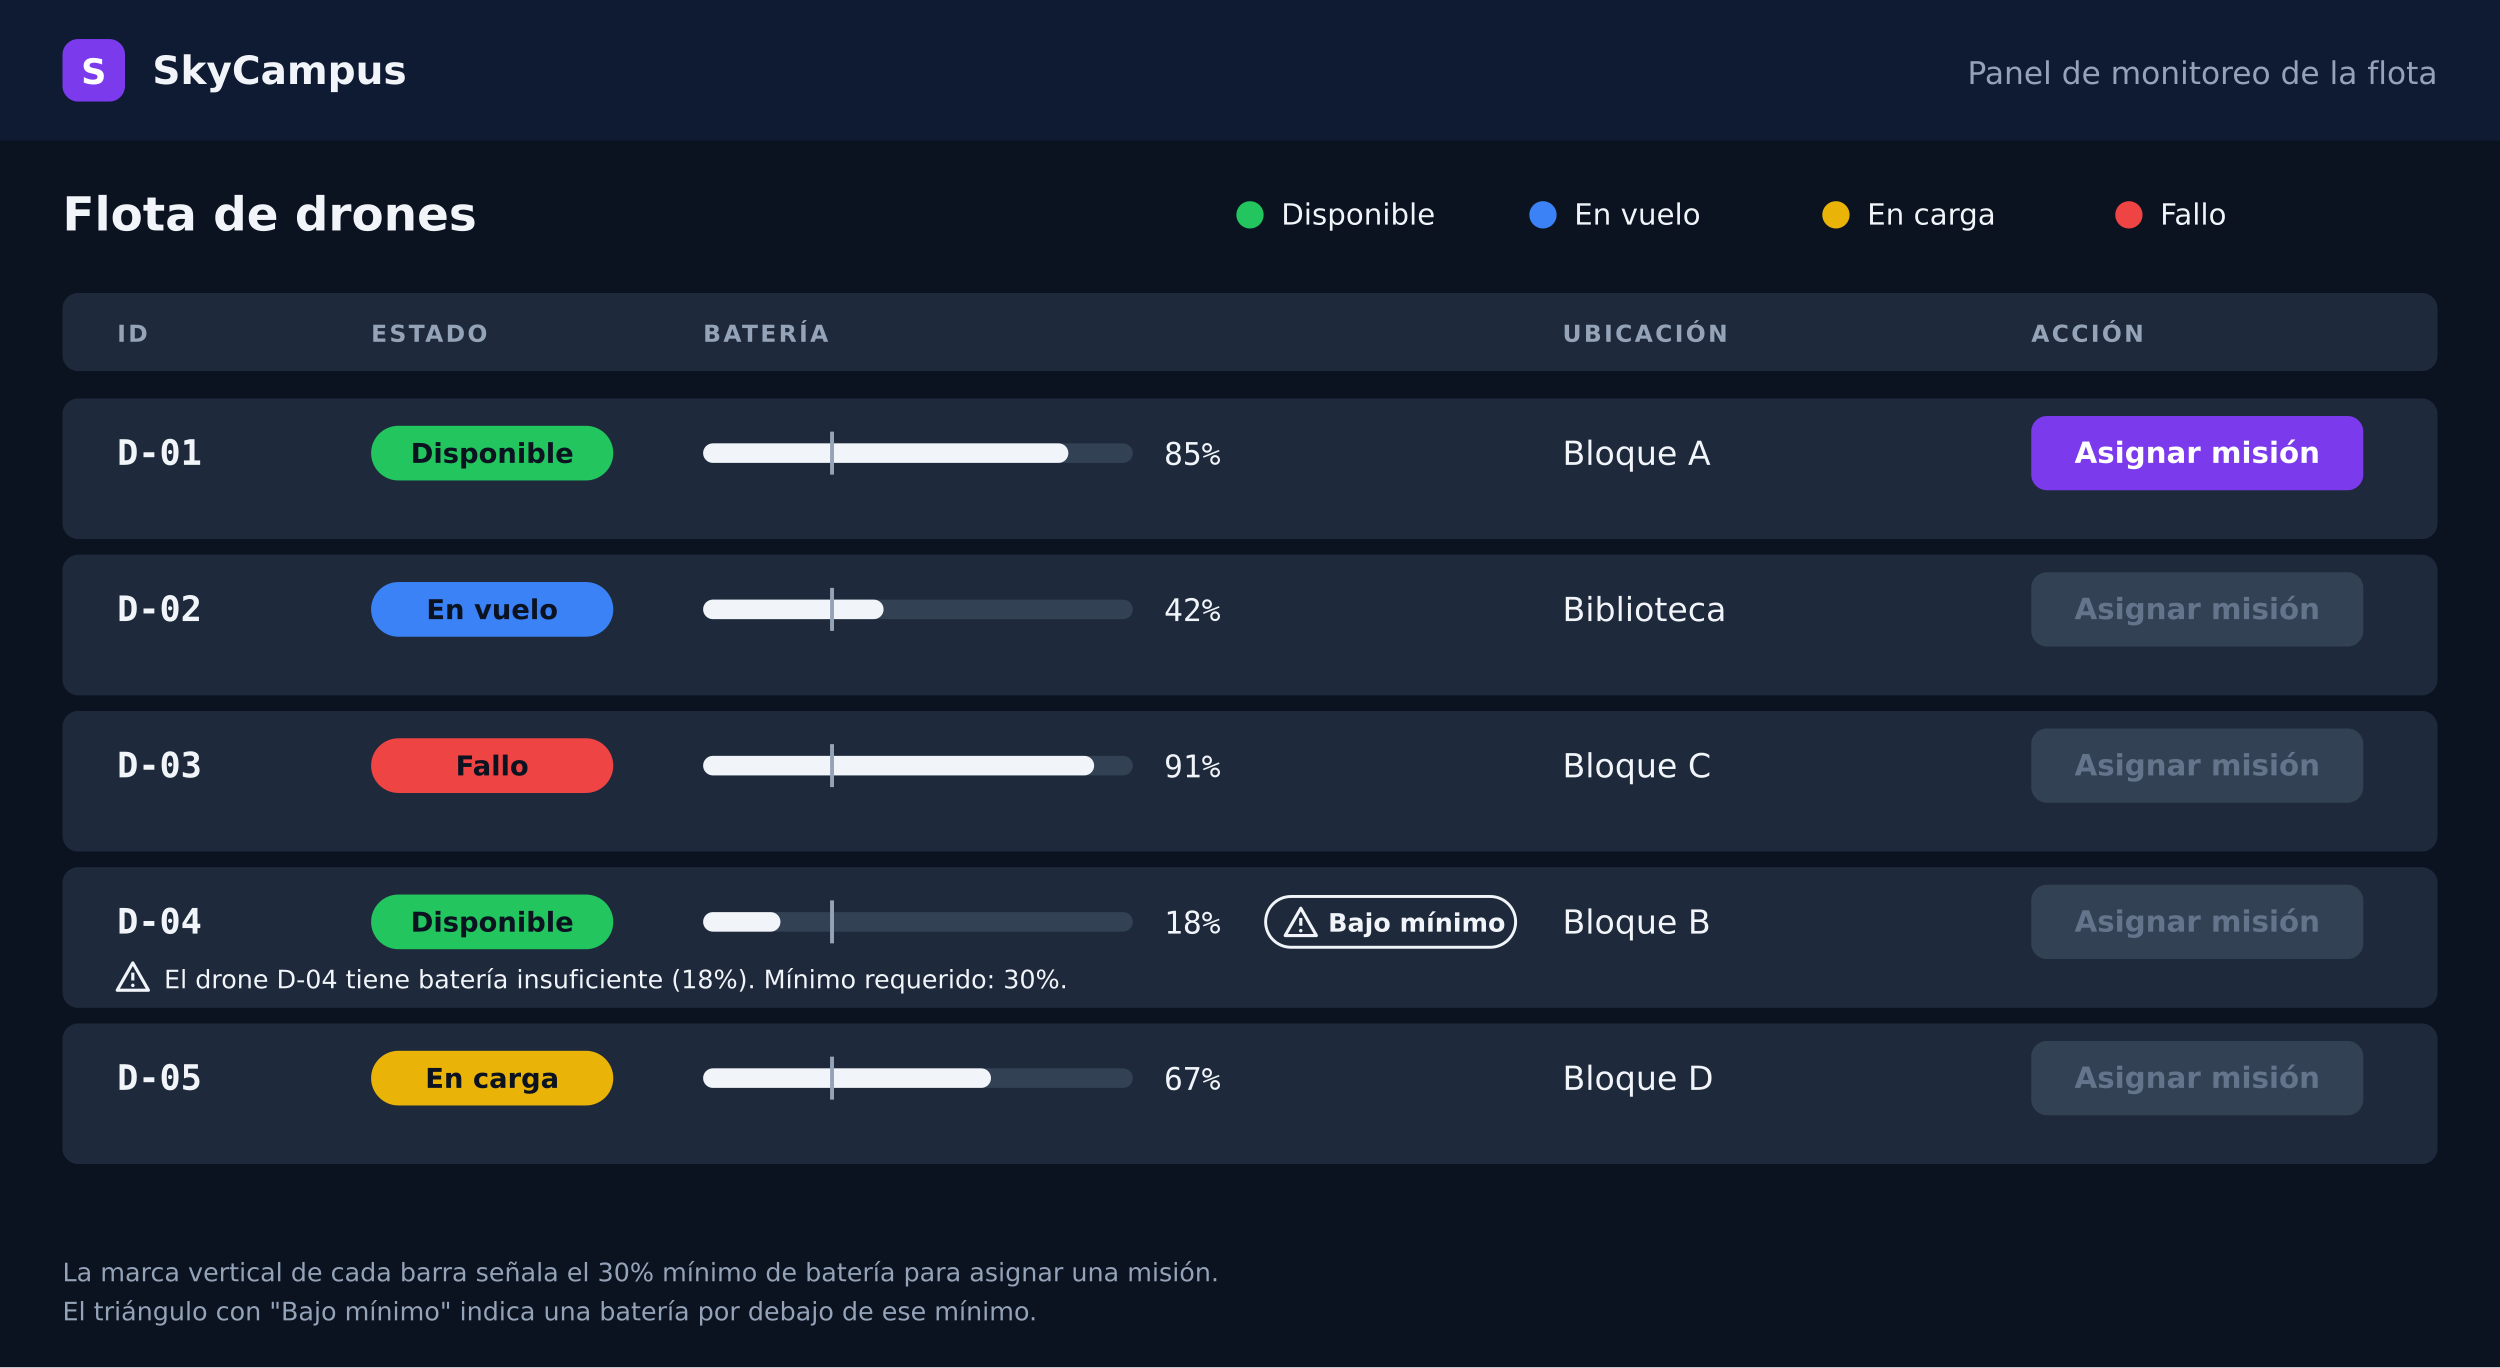
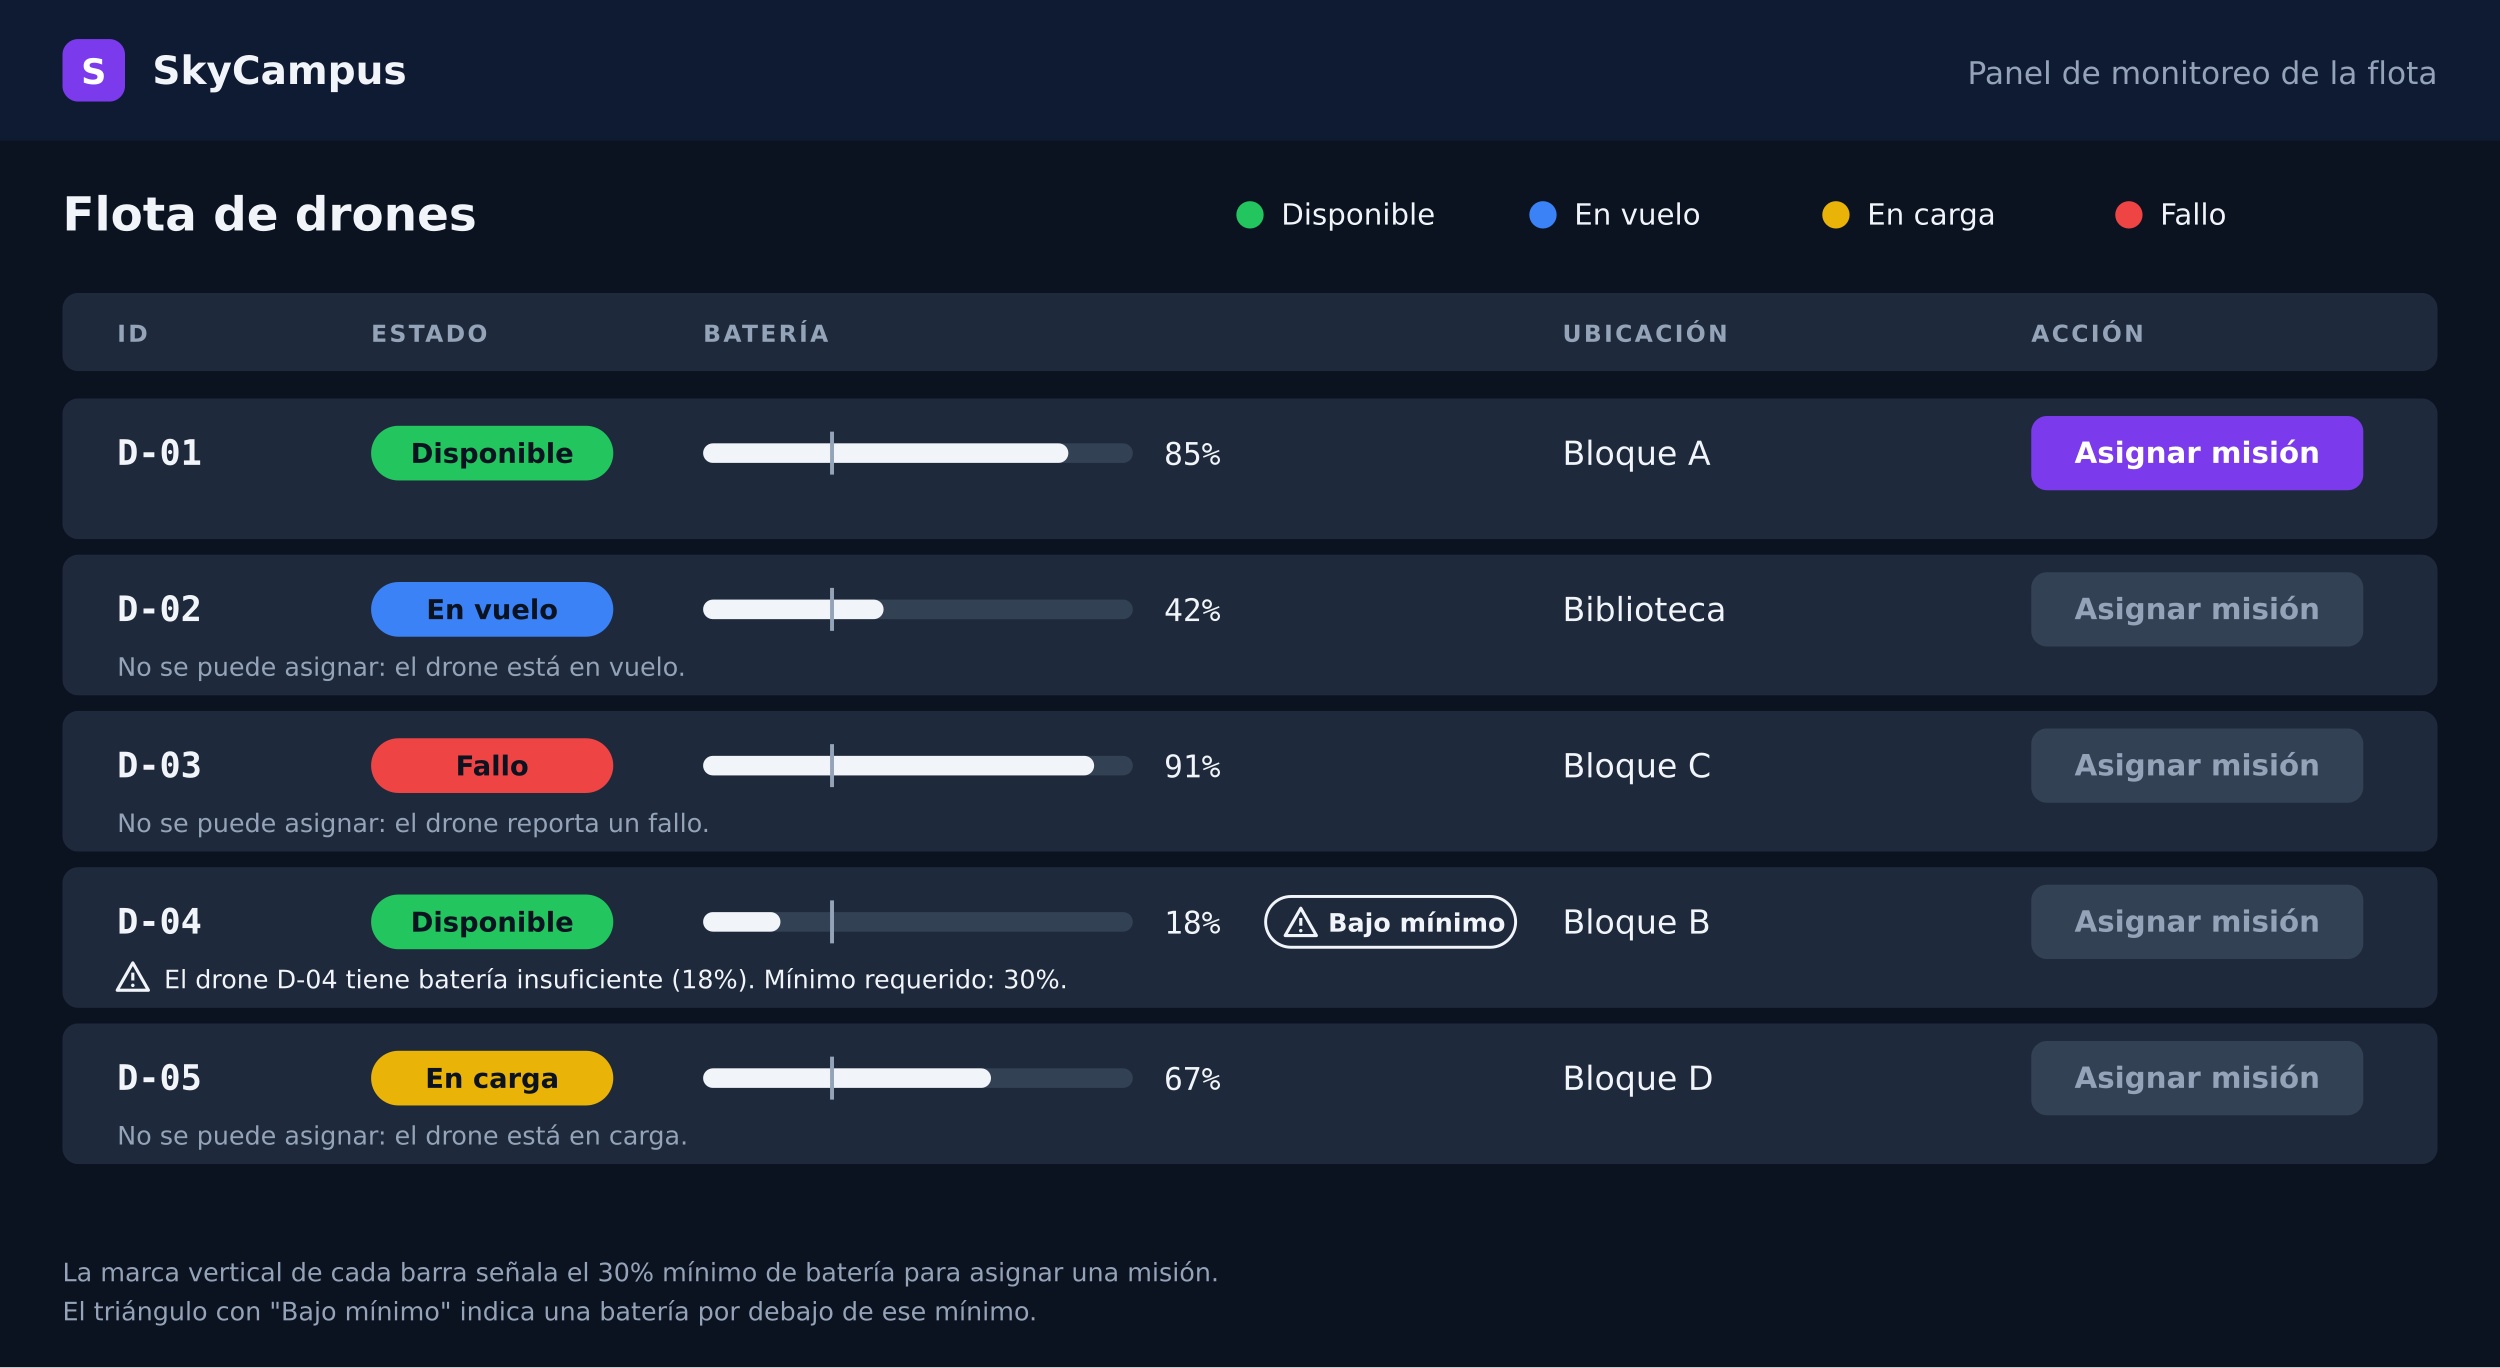
<svg xmlns="http://www.w3.org/2000/svg" width="1280" height="700" viewBox="0 0 1280 700" font-family="DejaVu Sans, Inter, Segoe UI, Helvetica, Arial, sans-serif">
  <rect width="1280" height="700" fill="#0B1220" />
  <rect width="1280" height="72" fill="#0F1B33" />
  <rect x="32" y="20" width="32" height="32" rx="8" fill="#7C3AED" />
  <text x="48" y="43" text-anchor="middle" font-size="18" font-weight="700" fill="#FFFFFF">S</text>
  <text x="78" y="43" font-size="20" font-weight="700" fill="#F1F5F9">SkyCampus</text>
  <text x="1248" y="43" text-anchor="end" font-size="16" fill="#94A3B8">Panel de monitoreo de la flota</text>
  <text x="32" y="118" font-size="24" font-weight="700" fill="#F1F5F9">Flota de drones</text>
  <circle cx="640" cy="110" r="7" fill="#22C55E" />
  <text x="656" y="115" font-size="15" fill="#F1F5F9">Disponible</text>
  <circle cx="790" cy="110" r="7" fill="#3B82F6" />
  <text x="806" y="115" font-size="15" fill="#F1F5F9">En vuelo</text>
  <circle cx="940" cy="110" r="7" fill="#EAB308" />
  <text x="956" y="115" font-size="15" fill="#F1F5F9">En carga</text>
  <circle cx="1090" cy="110" r="7" fill="#EF4444" />
  <text x="1106" y="115" font-size="15" fill="#F1F5F9">Fallo</text>
  <rect x="32" y="150" width="1216" height="40" rx="8" fill="#1E293B" />
  <text x="60" y="175" font-size="12" font-weight="600" letter-spacing="1.2" fill="#94A3B8">ID</text>
  <text x="190" y="175" font-size="12" font-weight="600" letter-spacing="1.2" fill="#94A3B8">ESTADO</text>
  <text x="360" y="175" font-size="12" font-weight="600" letter-spacing="1.2" fill="#94A3B8">BATERÍA</text>
  <text x="800" y="175" font-size="12" font-weight="600" letter-spacing="1.2" fill="#94A3B8">UBICACIÓN</text>
  <text x="1040" y="175" font-size="12" font-weight="600" letter-spacing="1.2" fill="#94A3B8">ACCIÓN</text>
  <rect x="32" y="204" width="1216" height="72" rx="8" fill="#1E293B" />
  <text x="60" y="238" font-family="DejaVu Sans Mono, JetBrains Mono, Consolas, monospace" font-size="18" font-weight="700" fill="#F1F5F9">D-01</text>
  <rect x="190" y="218" width="124" height="28" rx="14" fill="#22C55E" />
  <text x="252" y="237" text-anchor="middle" font-size="14" font-weight="600" fill="#0B1220">Disponible</text>
  <rect x="360" y="227" width="220" height="10" rx="5" fill="#334155" />
  <rect x="360" y="227" width="187.0" height="10" rx="5" fill="#F1F5F9" />
  <rect x="425.0" y="221" width="2" height="22" fill="#94A3B8" />
  <text x="596" y="238" font-family="DejaVu Sans Mono, JetBrains Mono, Consolas, monospace" font-size="16" fill="#F1F5F9">85%</text>
  <text x="800" y="238" font-size="17" fill="#F1F5F9">Bloque A</text>
  <rect x="1040" y="213" width="170" height="38" rx="8" fill="#7C3AED" />
  <text x="1125" y="237" text-anchor="middle" font-size="15" font-weight="600" fill="#FFFFFF">Asignar misión</text>
  <rect x="32" y="284" width="1216" height="72" rx="8" fill="#1E293B" />
  <text x="60" y="318" font-family="DejaVu Sans Mono, JetBrains Mono, Consolas, monospace" font-size="18" font-weight="700" fill="#F1F5F9">D-02</text>
  <rect x="190" y="298" width="124" height="28" rx="14" fill="#3B82F6" />
  <text x="252" y="317" text-anchor="middle" font-size="14" font-weight="600" fill="#0B1220">En vuelo</text>
  <rect x="360" y="307" width="220" height="10" rx="5" fill="#334155" />
  <rect x="360" y="307" width="92.4" height="10" rx="5" fill="#F1F5F9" />
  <rect x="425.0" y="301" width="2" height="22" fill="#94A3B8" />
  <text x="596" y="318" font-family="DejaVu Sans Mono, JetBrains Mono, Consolas, monospace" font-size="16" fill="#F1F5F9">42%</text>
  <text x="800" y="318" font-size="17" fill="#F1F5F9">Biblioteca</text>
  <rect x="1040" y="293" width="170" height="38" rx="8" fill="#334155" />
-   <text x="1125" y="317" text-anchor="middle" font-size="15" font-weight="600" fill="#64748B">Asignar misión</text>
+   <text x="1125" y="317" text-anchor="middle" font-size="15" font-weight="600" fill="#94A3B8">Asignar misión</text>
+   <text x="60" y="346" font-size="13" fill="#94A3B8">No se puede asignar: el drone está en vuelo.</text>
  <rect x="32" y="364" width="1216" height="72" rx="8" fill="#1E293B" />
  <text x="60" y="398" font-family="DejaVu Sans Mono, JetBrains Mono, Consolas, monospace" font-size="18" font-weight="700" fill="#F1F5F9">D-03</text>
  <rect x="190" y="378" width="124" height="28" rx="14" fill="#EF4444" />
  <text x="252" y="397" text-anchor="middle" font-size="14" font-weight="600" fill="#0B1220">Fallo</text>
  <rect x="360" y="387" width="220" height="10" rx="5" fill="#334155" />
  <rect x="360" y="387" width="200.2" height="10" rx="5" fill="#F1F5F9" />
  <rect x="425.0" y="381" width="2" height="22" fill="#94A3B8" />
  <text x="596" y="398" font-family="DejaVu Sans Mono, JetBrains Mono, Consolas, monospace" font-size="16" fill="#F1F5F9">91%</text>
  <text x="800" y="398" font-size="17" fill="#F1F5F9">Bloque C</text>
  <rect x="1040" y="373" width="170" height="38" rx="8" fill="#334155" />
-   <text x="1125" y="397" text-anchor="middle" font-size="15" font-weight="600" fill="#64748B">Asignar misión</text>
+   <text x="1125" y="397" text-anchor="middle" font-size="15" font-weight="600" fill="#94A3B8">Asignar misión</text>
+   <text x="60" y="426" font-size="13" fill="#94A3B8">No se puede asignar: el drone reporta un fallo.</text>
  <rect x="32" y="444" width="1216" height="72" rx="8" fill="#1E293B" />
  <text x="60" y="478" font-family="DejaVu Sans Mono, JetBrains Mono, Consolas, monospace" font-size="18" font-weight="700" fill="#F1F5F9">D-04</text>
  <rect x="190" y="458" width="124" height="28" rx="14" fill="#22C55E" />
  <text x="252" y="477" text-anchor="middle" font-size="14" font-weight="600" fill="#0B1220">Disponible</text>
  <rect x="360" y="467" width="220" height="10" rx="5" fill="#334155" />
  <rect x="360" y="467" width="39.6" height="10" rx="5" fill="#F1F5F9" />
  <rect x="425.0" y="461" width="2" height="22" fill="#94A3B8" />
  <text x="596" y="478" font-family="DejaVu Sans Mono, JetBrains Mono, Consolas, monospace" font-size="16" fill="#F1F5F9">18%</text>
  <rect x="648" y="459" width="128" height="26" rx="13" fill="none" stroke="#F1F5F9" stroke-width="1.5" />
  <path d="M666 465 L674 479 L658 479 Z" fill="none" stroke="#F1F5F9" stroke-width="1.6" stroke-linejoin="round" />
  <line x1="666" y1="470" x2="666" y2="474" stroke="#F1F5F9" stroke-width="1.6" />
  <circle cx="666" cy="476.5" r="0.9" fill="#F1F5F9" />
  <text x="680" y="477" font-size="13" font-weight="600" fill="#F1F5F9">Bajo mínimo</text>
  <text x="800" y="478" font-size="17" fill="#F1F5F9">Bloque B</text>
  <rect x="1040" y="453" width="170" height="38" rx="8" fill="#334155" />
-   <text x="1125" y="477" text-anchor="middle" font-size="15" font-weight="600" fill="#64748B">Asignar misión</text>
+   <text x="1125" y="477" text-anchor="middle" font-size="15" font-weight="600" fill="#94A3B8">Asignar misión</text>
  <path d="M68 493 L76 507 L60 507 Z" fill="none" stroke="#F1F5F9" stroke-width="1.6" stroke-linejoin="round" />
  <line x1="68" y1="498" x2="68" y2="502" stroke="#F1F5F9" stroke-width="1.6" />
  <circle cx="68" cy="504.5" r="0.9" fill="#F1F5F9" />
  <text x="84" y="506" font-size="13" fill="#F1F5F9">El drone D-04 tiene batería insuficiente (18%). Mínimo requerido: 30%.</text>
  <rect x="32" y="524" width="1216" height="72" rx="8" fill="#1E293B" />
  <text x="60" y="558" font-family="DejaVu Sans Mono, JetBrains Mono, Consolas, monospace" font-size="18" font-weight="700" fill="#F1F5F9">D-05</text>
  <rect x="190" y="538" width="124" height="28" rx="14" fill="#EAB308" />
  <text x="252" y="557" text-anchor="middle" font-size="14" font-weight="600" fill="#0B1220">En carga</text>
  <rect x="360" y="547" width="220" height="10" rx="5" fill="#334155" />
  <rect x="360" y="547" width="147.4" height="10" rx="5" fill="#F1F5F9" />
  <rect x="425.0" y="541" width="2" height="22" fill="#94A3B8" />
  <text x="596" y="558" font-family="DejaVu Sans Mono, JetBrains Mono, Consolas, monospace" font-size="16" fill="#F1F5F9">67%</text>
  <text x="800" y="558" font-size="17" fill="#F1F5F9">Bloque D</text>
  <rect x="1040" y="533" width="170" height="38" rx="8" fill="#334155" />
-   <text x="1125" y="557" text-anchor="middle" font-size="15" font-weight="600" fill="#64748B">Asignar misión</text>
+   <text x="1125" y="557" text-anchor="middle" font-size="15" font-weight="600" fill="#94A3B8">Asignar misión</text>
+   <text x="60" y="586" font-size="13" fill="#94A3B8">No se puede asignar: el drone está en carga.</text>
  <text x="32" y="656" font-size="13" fill="#94A3B8">La marca vertical de cada barra señala el 30% mínimo de batería para asignar una misión.</text>
  <text x="32" y="676" font-size="13" fill="#94A3B8">El triángulo con "Bajo mínimo" indica una batería por debajo de ese mínimo.</text>
</svg>
